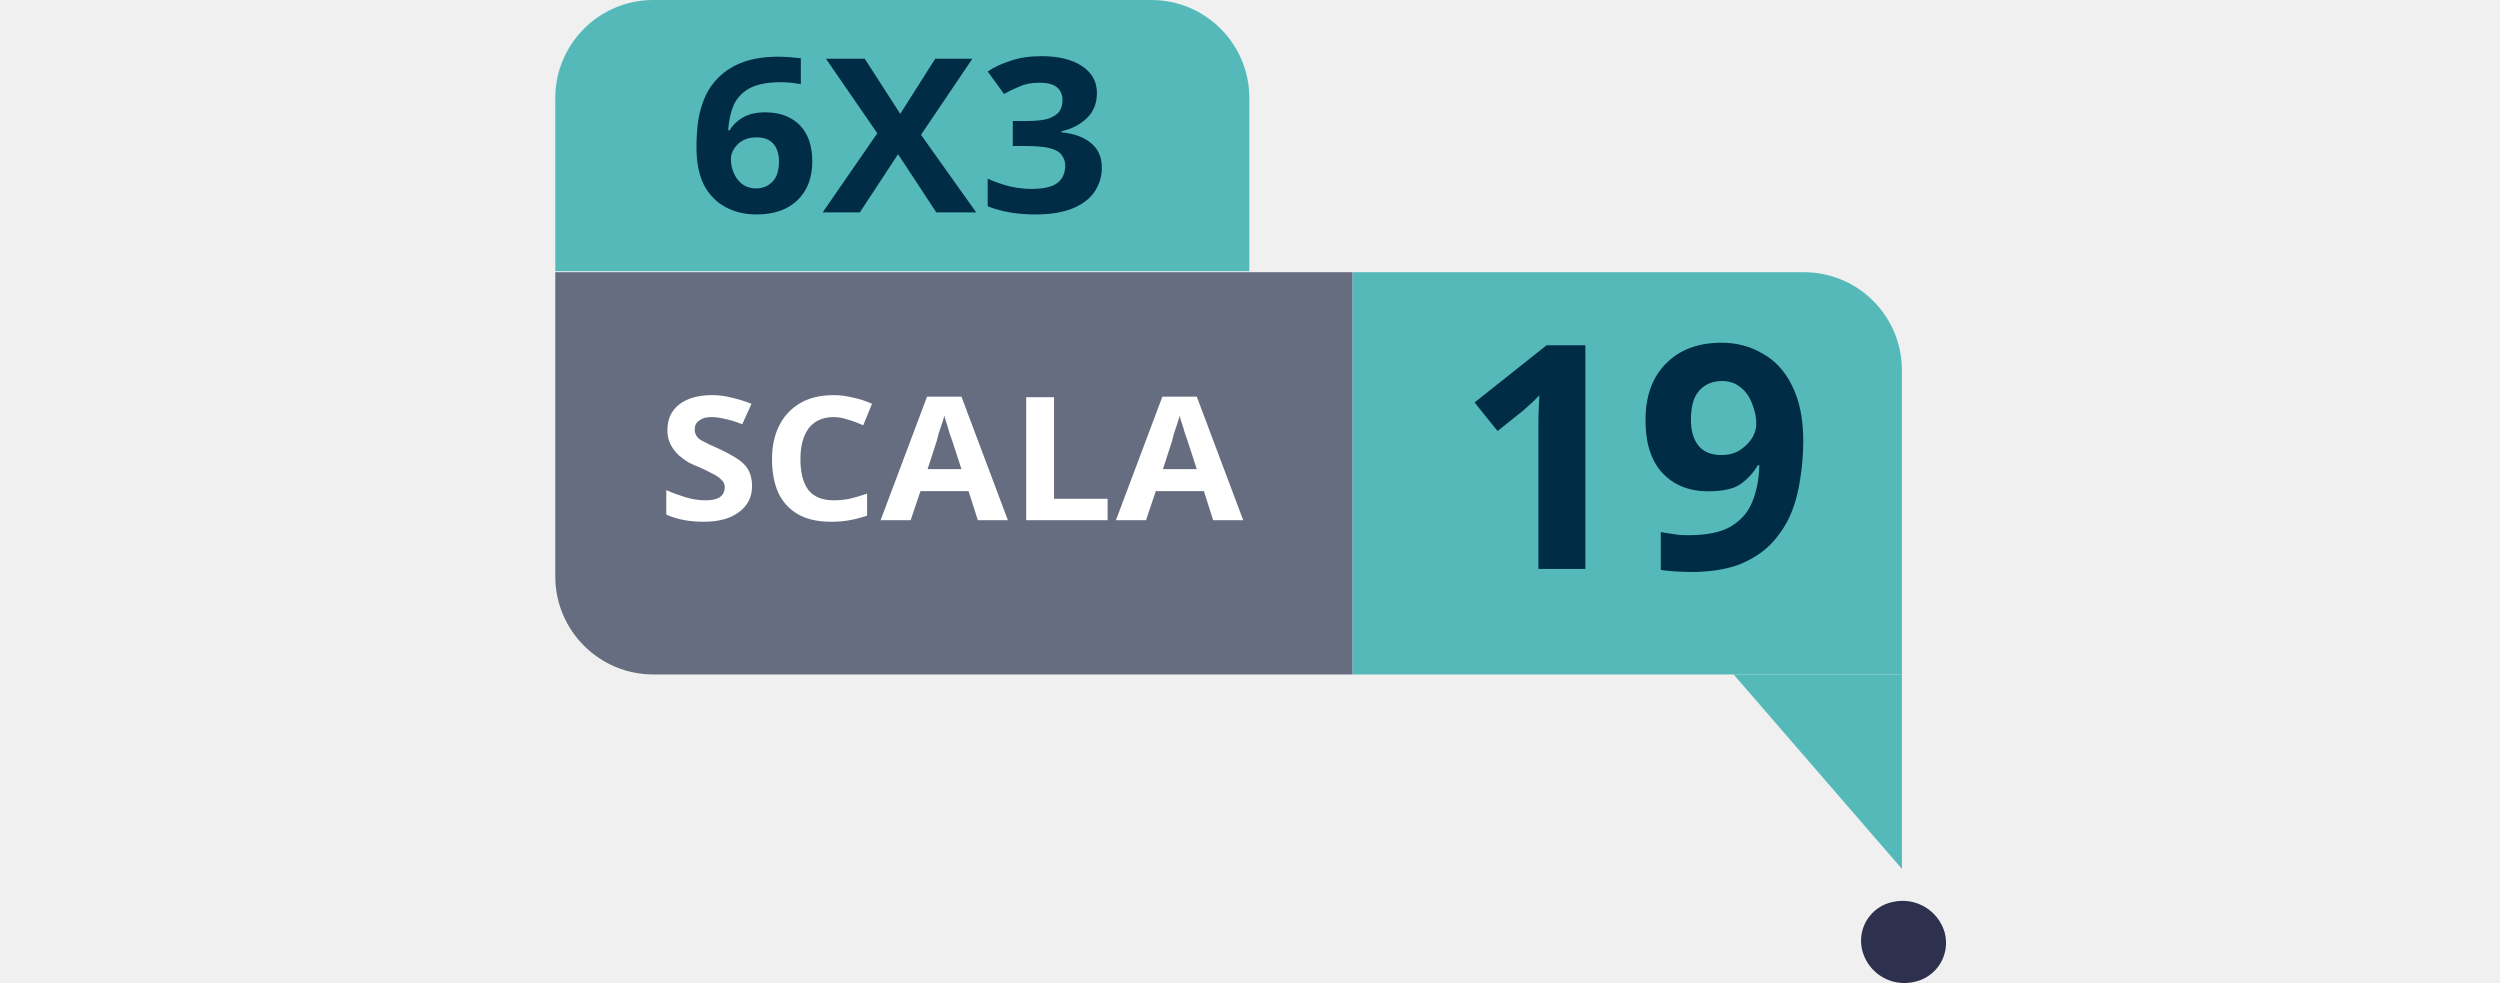
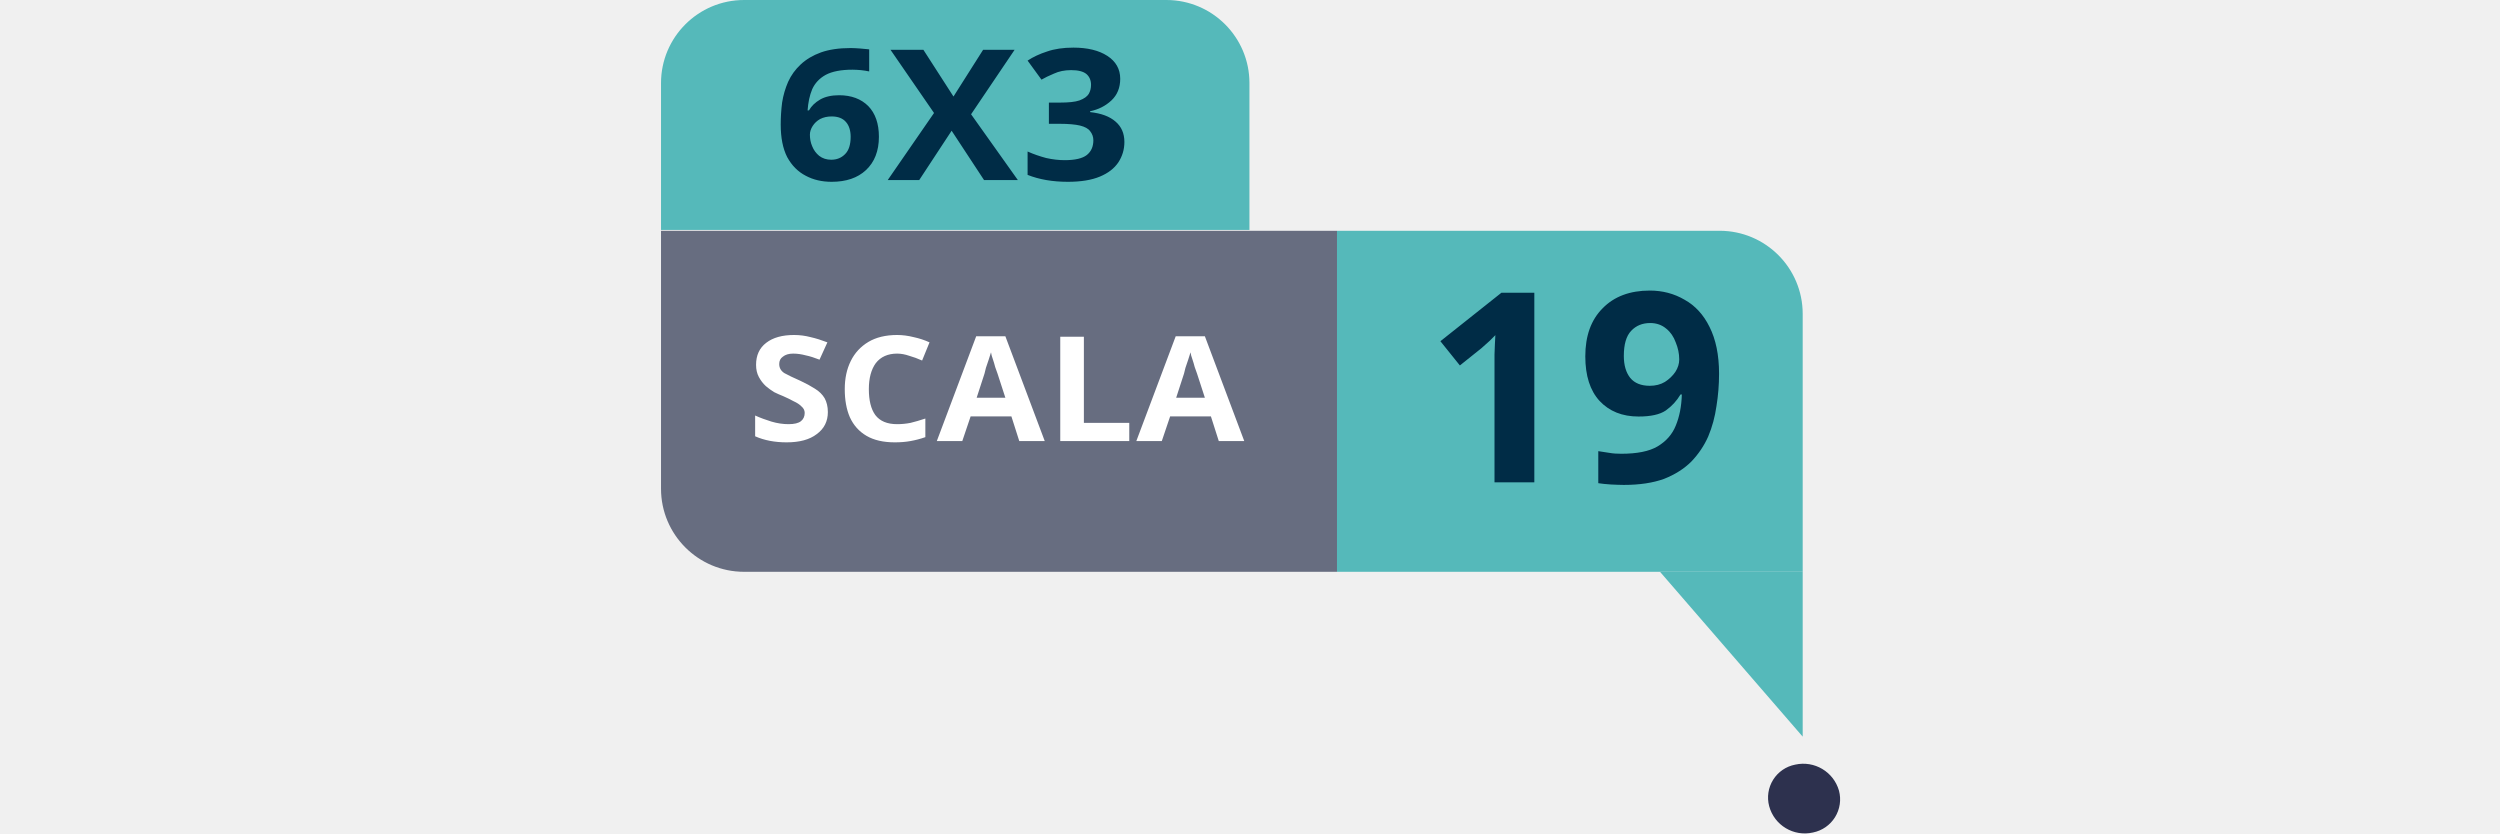
- <svg xmlns="http://www.w3.org/2000/svg" id="Layer_1" data-name="Layer 1" width="243.725" height="95.826" viewBox="0 0 42.52 30.08">
+ <svg xmlns="http://www.w3.org/2000/svg" id="Layer_1" data-name="Layer 1" width="180" height="60" viewBox="0 0 42.52 30.08">
  <defs>
    <style>.cls-1{fill:none;}.cls-2{fill:#676d80;}.cls-3{font-size:5.28px;fill:#fff;letter-spacing:0.01em;}.cls-3,.cls-5,.cls-7{font-family:ProximaNova-Bold, Proxima Nova;font-weight:700;}.cls-4{fill:#55b9ba;}.cls-5{font-size:9.58px;}.cls-5,.cls-7{fill:#002c46;}.cls-6{clip-path:url(#clip-path);}.cls-7{font-size:6.6px;letter-spacing:0.01em;}.cls-8{fill:#2d314e;}</style>
    <clipPath id="clip-path">
      <rect class="cls-1" x="4.08" y="1.65" width="13.08" height="5.03" />
    </clipPath>
  </defs>
  <path class="cls-2" d="M0,8.33H24.4a0,0,0,0,1,0,0V20.64a0,0,0,0,1,0,0H3a3,3,0,0,1-3-3V8.33A0,0,0,0,1,0,8.33Z" />
  <text class="cls-3" transform="translate(3.13 15.92) scale(1.07 1)">SCALA</text>
  <path class="cls-4" d="M24.4,8.33H38.21a3,3,0,0,1,3,3v9.31a0,0,0,0,1,0,0H24.4a0,0,0,0,1,0,0V8.33A0,0,0,0,1,24.4,8.33Z" />
  <text class="cls-5" transform="translate(27.57 17.41)">19</text>
  <path class="cls-4" d="M3,0H18.24a3,3,0,0,1,3,3V8.3a0,0,0,0,1,0,0H0a0,0,0,0,1,0,0V3A3,3,0,0,1,3,0Z" />
  <g class="cls-6">
    <text class="cls-7" transform="translate(4.07 6.5) scale(1.07 1)">6X3</text>
  </g>
  <polygon class="cls-4" points="41.21 26.59 41.21 20.64 36.06 20.64 41.21 26.59" />
  <path class="cls-8" d="M40,29.1a1.21,1.21,0,0,1,.94-1.5,1.34,1.34,0,0,1,1.58.94,1.22,1.22,0,0,1-.94,1.51A1.33,1.33,0,0,1,40,29.1" />
</svg>
